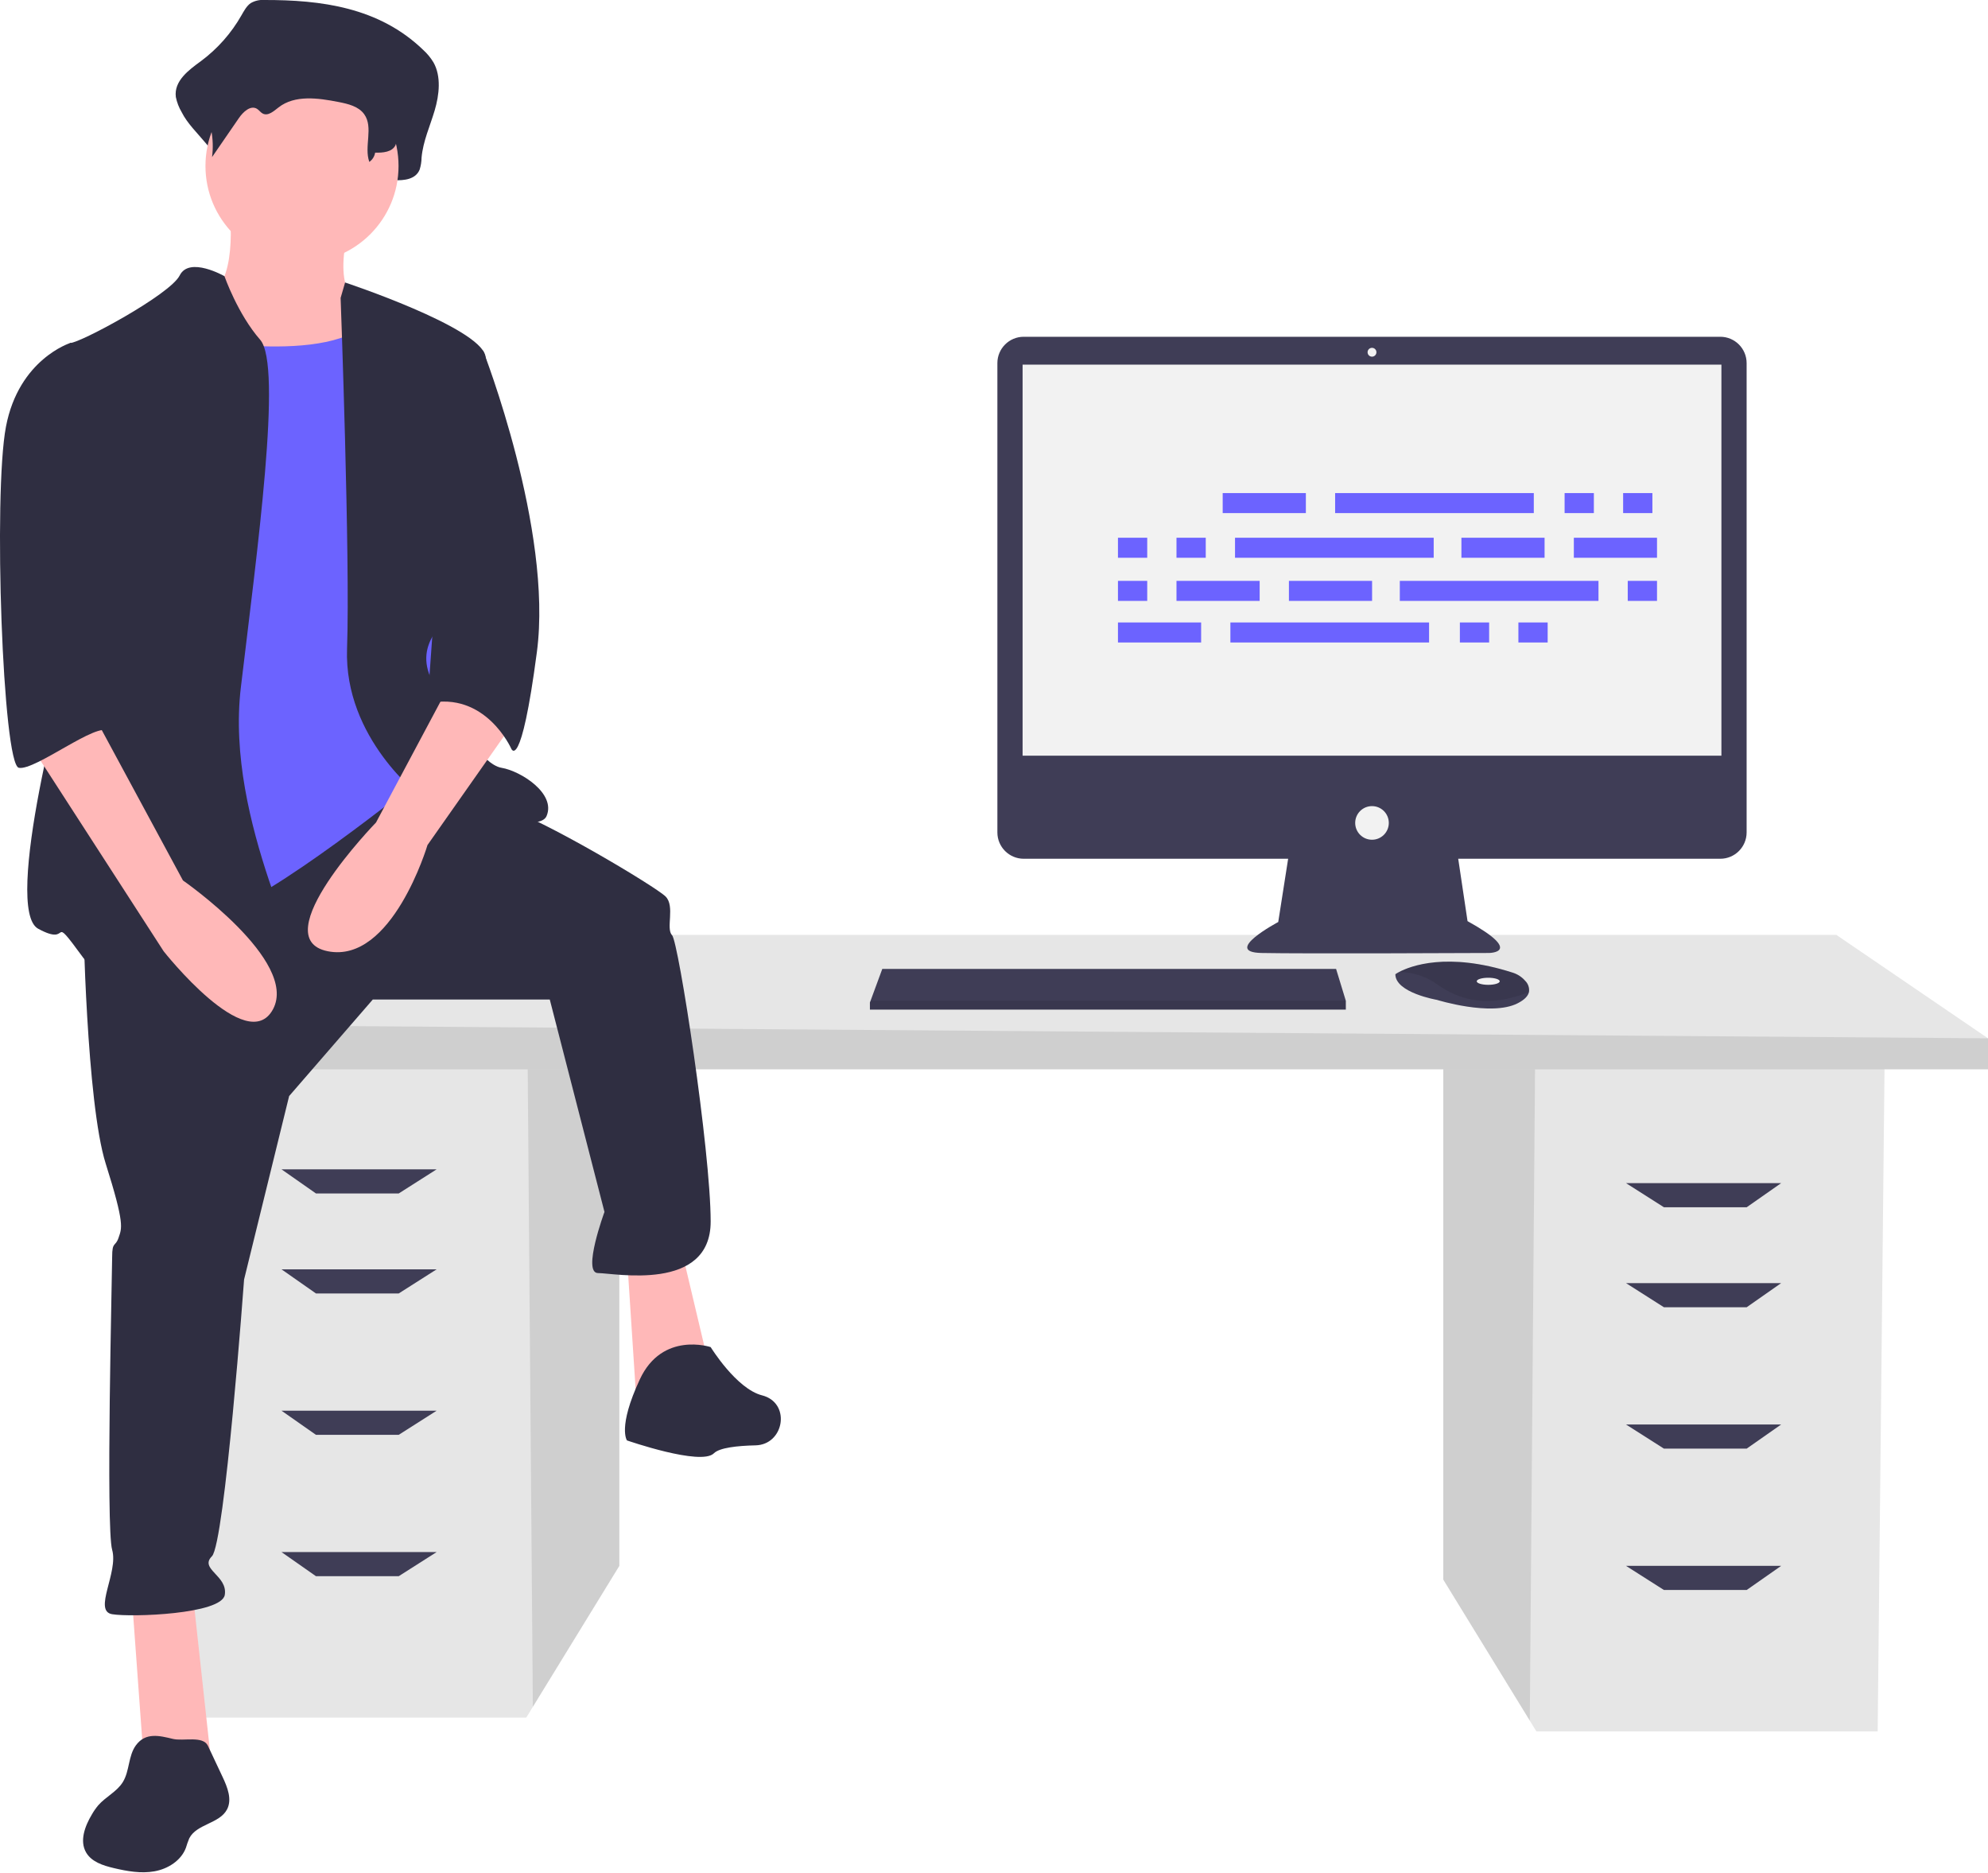
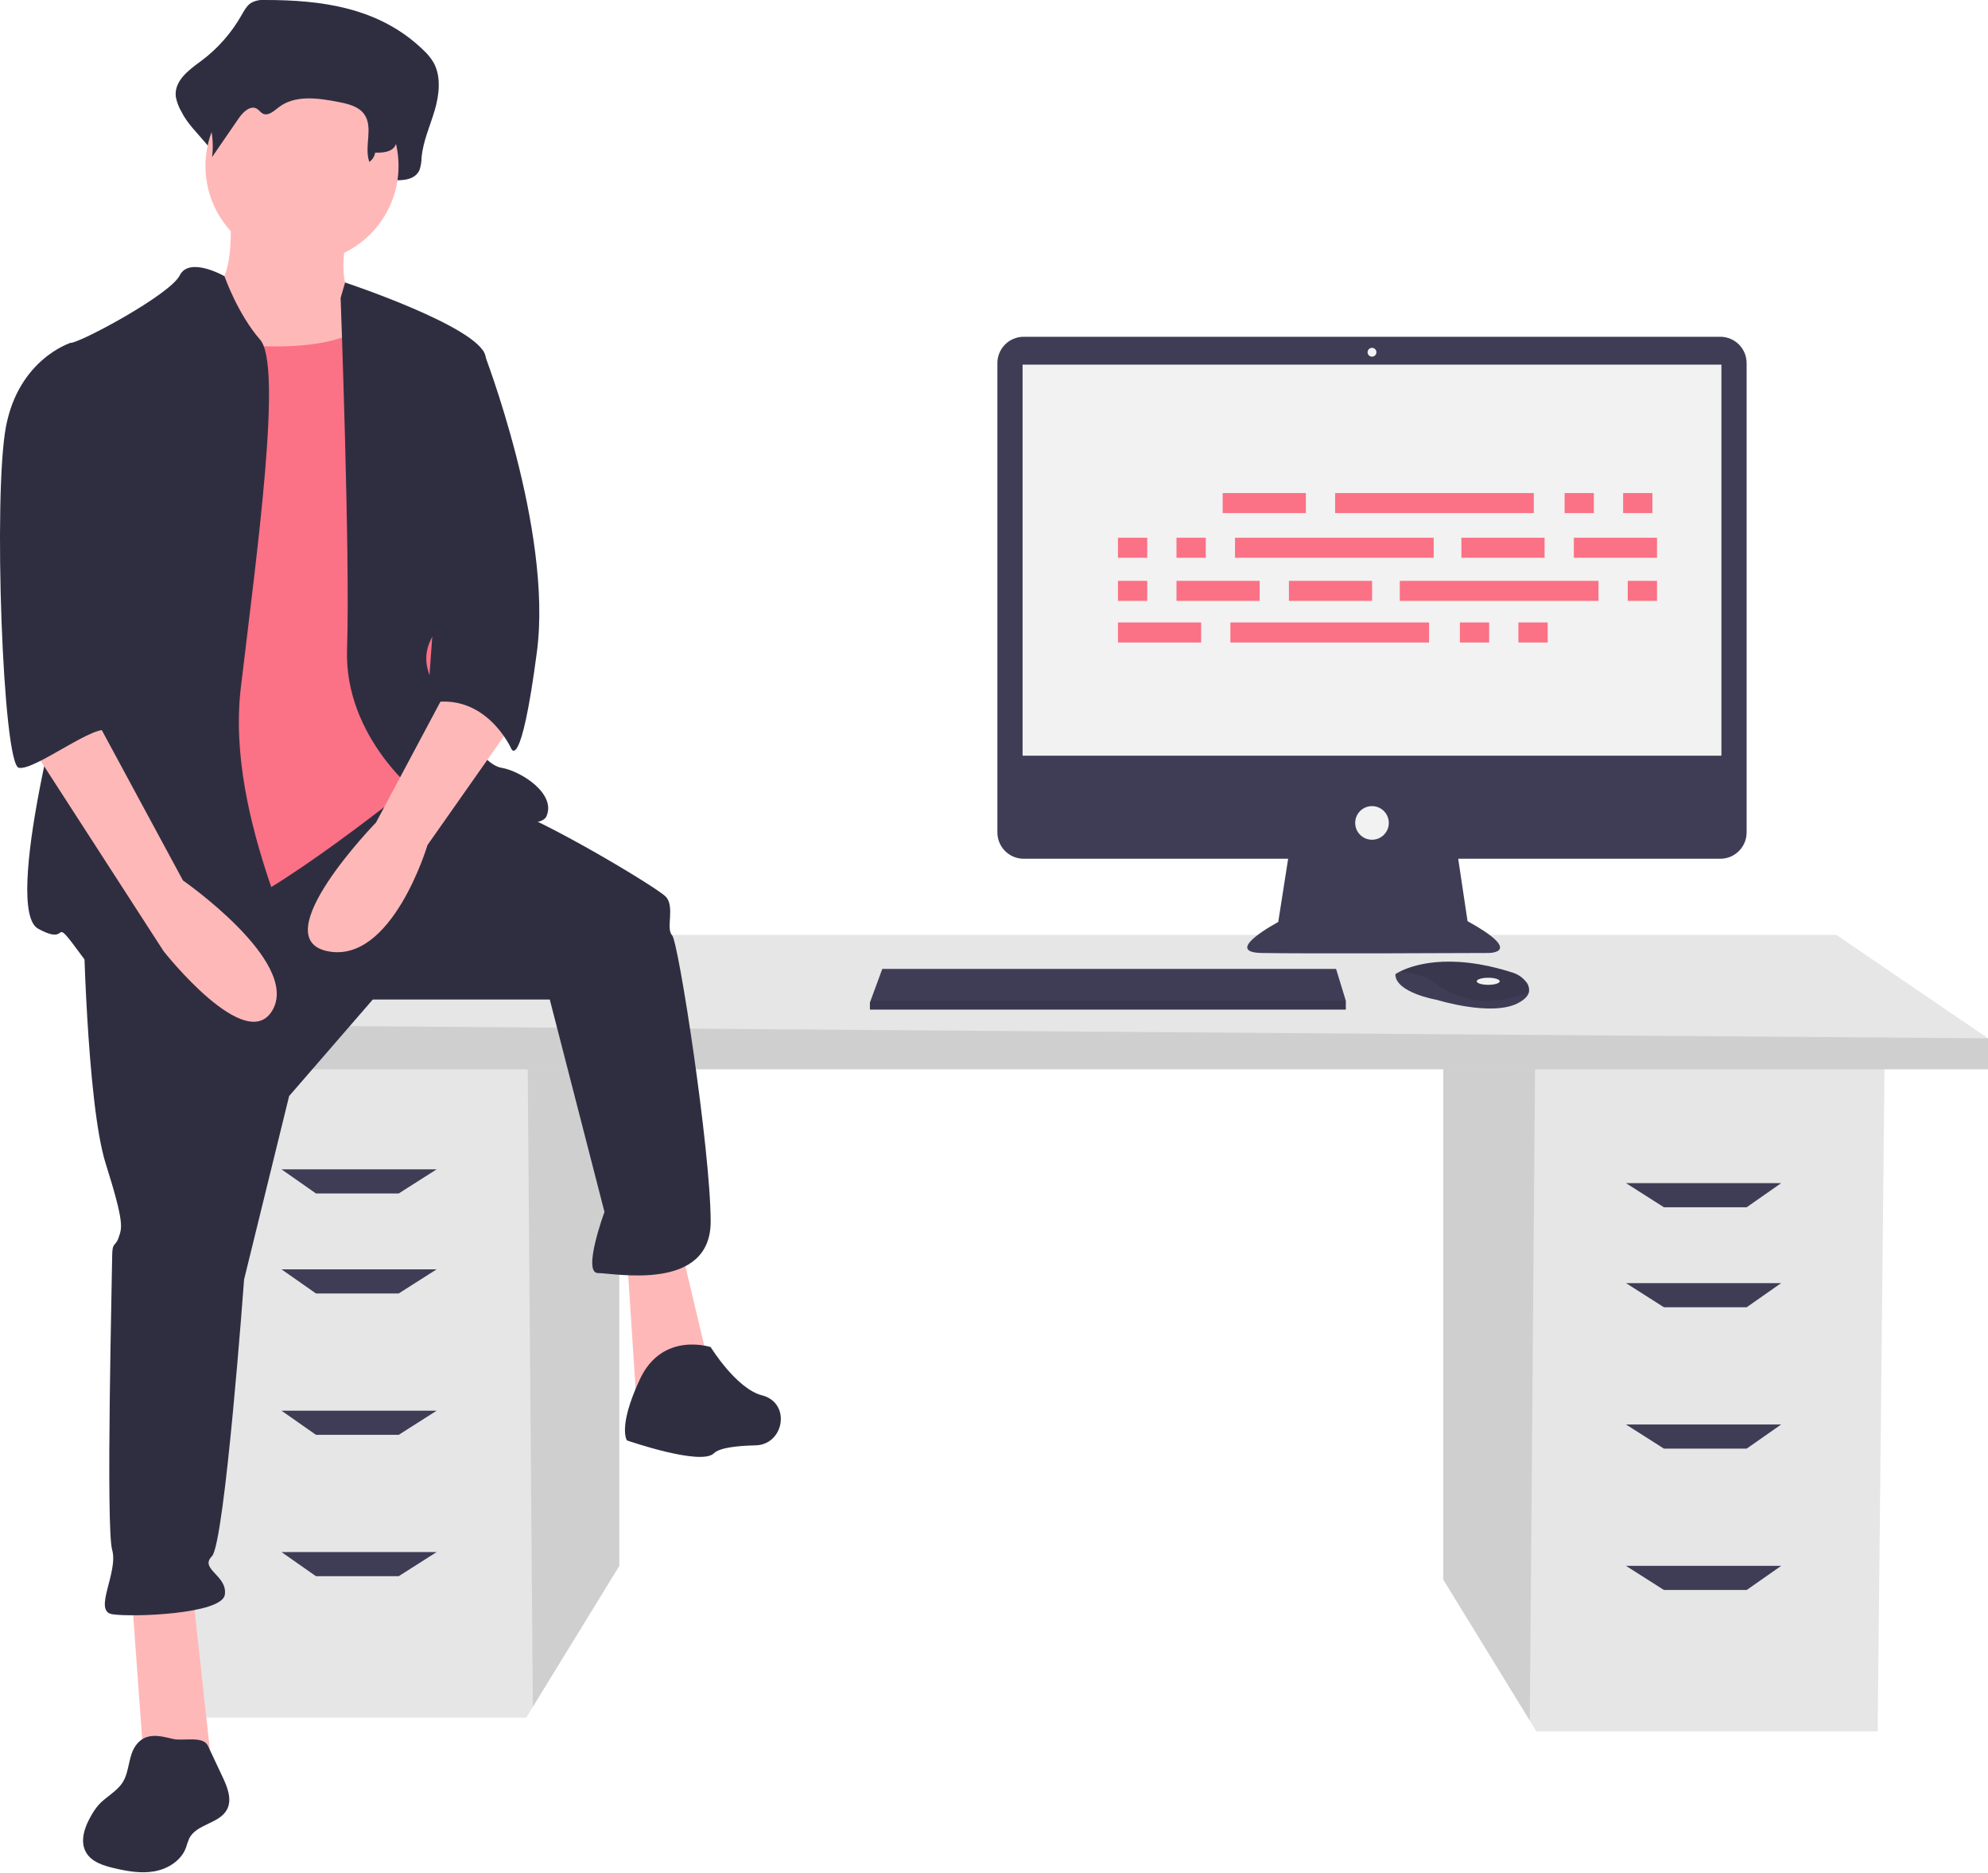
<svg xmlns="http://www.w3.org/2000/svg" data-name="Layer 1" width="711.188" height="669.683" viewBox="0 0 711.188 669.683">
  <polygon points="516.326 380.018 516.326 565.013 547.27 615.443 549.625 619.279 671.722 619.279 674.189 380.018 516.326 380.018" fill="#e6e6e6" />
  <polygon points="516.326 380.018 516.326 565.013 547.27 615.443 549.169 380.018 516.326 380.018" opacity="0.1" />
  <polygon points="221.566 375.084 221.566 560.08 190.622 610.51 188.267 614.345 66.17 614.345 63.703 375.084 221.566 375.084" fill="#e6e6e6" />
  <polygon points="221.566 375.084 221.566 560.08 190.622 610.51 188.723 375.084 221.566 375.084" opacity="0.1" />
  <polygon points="711.188 371.385 711.188 382.484 47.67 382.484 47.67 366.451 109.335 334.385 656.923 334.385 711.188 371.385" fill="#e6e6e6" />
  <polygon points="711.188 371.385 711.188 382.484 47.67 382.484 47.67 366.451 711.188 371.385" opacity="0.1" />
  <polygon points="142.635 426.883 113.035 426.883 100.702 418.25 156.201 418.25 142.635 426.883" fill="#3f3d56" />
  <polygon points="142.635 462.649 113.035 462.649 100.702 454.016 156.201 454.016 142.635 462.649" fill="#3f3d56" />
  <polygon points="142.635 513.215 113.035 513.215 100.702 504.581 156.201 504.581 142.635 513.215" fill="#3f3d56" />
  <polygon points="142.635 563.78 113.035 563.78 100.702 555.147 156.201 555.147 142.635 563.78" fill="#3f3d56" />
  <polygon points="595.257 431.816 624.857 431.816 637.19 423.183 581.691 423.183 595.257 431.816" fill="#3f3d56" />
  <polygon points="595.257 467.582 624.857 467.582 637.19 458.949 581.691 458.949 595.257 467.582" fill="#3f3d56" />
  <polygon points="595.257 518.148 624.857 518.148 637.19 509.515 581.691 509.515 595.257 518.148" fill="#3f3d56" />
  <polygon points="595.257 568.713 624.857 568.713 637.19 560.08 581.691 560.08 595.257 568.713" fill="#3f3d56" />
  <path d="M859.82,235.615H610.634a9.423,9.423,0,0,0-9.424,9.424V412.897a9.423,9.423,0,0,0,9.424,9.424h94.593l-3.544,22.626s-20.253,10.759-6.013,11.076,81.328,0,81.328,0,12.974,0-7.595-11.392l-3.334-22.31h93.75a9.423,9.423,0,0,0,9.424-9.424V245.039A9.423,9.423,0,0,0,859.82,235.615Z" transform="translate(-244.406 -115.1587)" fill="#3f3d56" />
  <rect x="365.823" y="130.424" width="249.996" height="139.871" fill="#f2f2f2" />
  <circle cx="490.821" cy="125.994" r="1.582" fill="#f2f2f2" />
  <circle cx="490.821" cy="294.346" r="6.013" fill="#f2f2f2" />
  <polygon points="481.452 357.952 481.452 361.117 311.202 361.117 311.202 358.585 311.436 357.952 315.632 346.56 477.971 346.56 481.452 357.952" fill="#3f3d56" />
  <path d="M791.376,470.013c-.31,1.326-1.481,2.725-4.127,4.047-9.493,4.747-28.797-1.266-28.797-1.266s-14.873-2.532-14.873-9.177a11.866,11.866,0,0,1,1.304-.775c3.991-2.112,17.225-7.322,40.691.221a9.786,9.786,0,0,1,4.46,2.923A4.667,4.667,0,0,1,791.376,470.013Z" transform="translate(-244.406 -115.1587)" fill="#3f3d56" />
  <path d="M791.376,470.013c-11.62,4.452-21.977,4.785-32.607-2.598a23.343,23.343,0,0,0-13.886-4.573c3.991-2.112,17.225-7.322,40.691.221a9.786,9.786,0,0,1,4.46,2.923A4.667,4.667,0,0,1,791.376,470.013Z" transform="translate(-244.406 -115.1587)" opacity="0.1" />
  <ellipse cx="532.4" cy="350.99" rx="4.114" ry="1.266" fill="#f2f2f2" />
  <polygon points="481.452 357.952 481.452 361.117 311.202 361.117 311.202 358.585 311.436 357.952 481.452 357.952" opacity="0.1" />
  <path d="M339.068,115.159a8.554,8.554,0,0,0-4.961,1.108c-1.476,1.011-2.406,2.782-3.356,4.429a52.986,52.986,0,0,1-14.434,16.305c-4.289,3.142-9.742,7.06-9.008,12.853a17.372,17.372,0,0,0,2.091,5.426c3.957,7.987,14.754,14.159,13.692,23.273,3.931-6.581-1.327-9.835,2.604-16.416,1.872-3.134,5.124-6.672,7.951-4.704.946.659,1.568,1.841,2.553,2.419,2.351,1.38,4.853-1.258,6.934-3.126,7.177-6.443,17.383-4.755,26.314-2.747,4.216.948,8.847,2.191,11.34,6.221,3.277,5.298-3.113,11.02-4.728,17.01a3.264,3.264,0,0,0,3.503,4.062c2.68-.264,5.854-.481,6.013-1.657,3.372.12,7.503-.262,8.947-3.772a14.762,14.762,0,0,0,.693-4.293c.53-5.897,3.033-11.277,4.691-16.89s2.379-12.191-.419-17.167a19.864,19.864,0,0,0-3.666-4.456C379.94,117.67,359.063,115.136,339.068,115.159Z" transform="translate(-244.406 -115.1587)" fill="#2f2e41" />
  <path d="M326.544,190.064s3.453,28.778-9.209,31.081,11.511,41.441,11.511,41.441l57.557,6.907-13.814-46.045s-9.209-3.453-3.453-26.476S326.544,190.064,326.544,190.064Z" transform="translate(-244.406 -115.1587)" fill="#ffb8b8" />
  <polygon points="47.028 569.318 51.633 632.631 75.806 632.631 68.9 569.318 47.028 569.318" fill="#ffb8b8" />
  <polygon points="224.303 449.6 227.756 502.552 254.233 491.041 243.872 447.298 224.303 449.6" fill="#ffb8b8" />
  <path d="M274.167,442.738s1.151,66.766,8.058,88.637,5.756,23.023,4.605,26.476-2.302,1.151-2.302,6.907-2.302,96.695,0,104.753-6.907,21.872,0,23.023,39.139,0,40.29-6.907-9.209-9.209-4.605-13.814,11.511-98.998,11.511-98.998l16.116-65.615,29.93-34.534H441.082l19.569,75.975s-8.058,21.872-2.302,21.872,40.29,6.907,40.29-18.418S487.127,451.947,484.825,449.645s1.151-10.36-2.302-13.814-43.743-27.627-58.708-32.232S387.857,393.515,387.857,393.515Z" transform="translate(-244.406 -115.1587)" fill="#2f2e41" />
  <path d="M498.639,596.991s-17.267-5.756-25.325,11.511-4.605,21.872-4.605,21.872,26.476,9.209,31.081,4.605c2.003-2.003,8.365-2.699,14.913-2.846,9.973-.224,12.626-14.333,3.207-17.619q-.421-.147-.853-.255C507.848,611.955,498.639,596.991,498.639,596.991Z" transform="translate(-244.406 -115.1587)" fill="#2f2e41" />
  <circle cx="108.038" cy="59.365" r="34.534" fill="#ffb8b8" />
-   <path d="M307.55,235.534s56.406,11.511,70.219-6.907,19.569,51.801,19.569,51.801l6.907,73.673-10.36,40.29s-54.103,43.743-71.37,47.197-43.743,5.756-43.743,5.756,8.058-127.776,8.058-130.078S307.55,235.534,307.55,235.534Z" transform="translate(-244.406 -115.1587)" fill="#6c63ff" />
+   <path d="M307.55,235.534s56.406,11.511,70.219-6.907,19.569,51.801,19.569,51.801l6.907,73.673-10.36,40.29s-54.103,43.743-71.37,47.197-43.743,5.756-43.743,5.756,8.058-127.776,8.058-130.078S307.55,235.534,307.55,235.534Z" transform="translate(-244.406 -115.1587)" fill="#fb7185" />
  <path d="M324.704,213.945s-12.55-7.189-16.003-.282S273.016,237.836,269.562,237.836s6.907,95.544,2.302,107.056S245.389,440.436,258.051,447.343s3.453-6.907,16.116,10.36,74.824,17.267,78.277,10.36-27.627-58.708-21.872-107.056,14.965-115.114,6.907-124.323S324.704,213.945,324.704,213.945Z" transform="translate(-244.406 -115.1587)" fill="#2f2e41" />
  <path d="M366.258,221.72l1.603-5.518s47.895,15.878,50.198,26.238,1.151,82.882-6.907,88.637-19.569,14.965-11.511,28.778,17.267,28.778,24.174,29.93,19.569,9.209,16.116,17.267-44.894-6.907-44.894-6.907-27.627-20.72-26.476-52.952S366.258,221.72,366.258,221.72Z" transform="translate(-244.406 -115.1587)" fill="#2f2e41" />
  <path d="M406.548,357.554l-27.627,51.801s-40.29,41.441-17.267,46.045,35.685-37.987,35.685-37.987l29.93-42.592Z" transform="translate(-244.406 -115.1587)" fill="#ffb8b8" />
  <path d="M340.75,124.195a7.838,7.838,0,0,0-4.039.783,9.413,9.413,0,0,0-2.732,3.131,39.773,39.773,0,0,1-11.75,11.524c-3.491,2.221-7.93,4.99-7.333,9.084a11.359,11.359,0,0,0,1.702,3.835,30.163,30.163,0,0,1,3.665,18.801l9.6-13.954c1.524-2.215,4.171-4.715,6.472-3.324.77.466,1.276,1.301,2.078,1.71,1.914.975,3.95-.889,5.644-2.21,5.842-4.554,14.15-3.361,21.421-1.942,3.432.67,7.202,1.549,9.231,4.397,3.372,4.733-.149,11.572,1.819,17.04a5.023,5.023,0,0,0,2.079-3.317c2.745.085,6.107-.185,7.283-2.666a9.188,9.188,0,0,0,.564-3.034c.432-4.168,2.469-7.971,3.819-11.938s1.937-8.616-.341-12.133a14.681,14.681,0,0,0-2.984-3.149C374.022,125.97,357.027,124.178,340.75,124.195Z" transform="translate(-244.406 -115.1587)" fill="#2f2e41" />
  <path d="M406.548,237.836l10.725,2.847s24.96,63.919,19.204,107.662-9.209,34.534-9.209,34.534-9.209-20.72-29.93-16.116Z" transform="translate(-244.406 -115.1587)" fill="#2f2e41" />
  <path d="M293.029,739.422c-2.776,3.772-2.219,9.165-4.678,13.151-2.131,3.455-6.148,5.267-8.814,8.329a22.326,22.326,0,0,0-2.266,3.26c-2.473,4.143-4.483,9.452-2.048,13.616,1.959,3.35,6.078,4.66,9.855,5.552,4.774,1.128,9.734,2.031,14.564,1.169s9.549-3.819,11.271-8.412a32.5,32.5,0,0,1,1.205-3.401c2.617-5.153,10.827-5.209,13.506-10.33,1.875-3.584.151-7.916-1.571-11.576l-5.261-11.177c-1.746-3.709-8.824-1.576-12.513-2.465C301.465,735.978,296.491,734.701,293.029,739.422Z" transform="translate(-244.406 -115.1587)" fill="#2f2e41" />
  <path d="M254.598,380.577l48.348,74.824s29.93,37.987,39.139,20.72-32.232-46.045-32.232-46.045L278.772,372.519Z" transform="translate(-244.406 -115.1587)" fill="#ffb8b8" />
  <path d="M278.772,240.138,269.562,237.836s-18.418,5.756-23.023,29.93-1.151,120.869,4.605,122.02,28.427-16.837,32.056-13.023-7.882-15.756-4.429-26.116S278.772,240.138,278.772,240.138Z" transform="translate(-244.406 -115.1587)" fill="#2f2e41" />
  <g id="f3c2397c-d780-4cc6-97d8-1503d8277a2c" data-name="Group 13">
-     <rect id="ad41612f-86f7-46b2-a964-3a5da7bcf3cf" data-name="Rectangle 55" x="437.407" y="176.363" width="29.752" height="7.163" fill="#6c63ff" />
-     <rect id="b9a0b375-cc2a-4c59-8850-661af54e4f62" data-name="Rectangle 56" x="559.722" y="176.363" width="10.468" height="7.163" fill="#6c63ff" />
-     <rect id="e174c2ab-9bc5-41ec-b37c-b06fbf8a9878" data-name="Rectangle 57" x="580.659" y="176.363" width="10.468" height="7.163" fill="#6c63ff" />
-     <rect id="ba2479ac-4c7d-43b4-a028-73b1e20e4002" data-name="Rectangle 58" x="477.628" y="176.363" width="71.075" height="7.163" fill="#6c63ff" />
-     <rect id="ac60ef86-00f2-480b-8171-28b6fdfc1958" data-name="Rectangle 59" x="399.941" y="222.644" width="29.752" height="7.163" fill="#6c63ff" />
-     <rect id="b3d8298d-cd65-487a-8b19-4cee946356e7" data-name="Rectangle 60" x="522.256" y="222.644" width="10.468" height="7.163" fill="#6c63ff" />
-     <rect id="ed27f15f-f0c4-4569-8330-a6688f8e356c" data-name="Rectangle 61" x="543.193" y="222.644" width="10.468" height="7.163" fill="#6c63ff" />
-     <rect id="f685c005-adaf-4d60-acda-005b037d82a6" data-name="Rectangle 62" x="440.162" y="222.644" width="71.075" height="7.163" fill="#6c63ff" />
-     <rect id="eca7c7fc-83f8-48ca-a588-6606db47af3f" data-name="Rectangle 63" x="522.807" y="192.341" width="29.752" height="7.163" fill="#6c63ff" />
-     <rect id="a71b5b2f-f8b9-481d-a301-5e3357e5fe42" data-name="Rectangle 64" x="563.028" y="192.341" width="29.752" height="7.163" fill="#6c63ff" />
-     <rect id="abb3a25a-f854-41fc-8391-e6ad9fbe2417" data-name="Rectangle 66" x="399.941" y="192.341" width="10.468" height="7.163" fill="#6c63ff" />
-     <rect id="add2b425-b775-4eb5-9c25-8c4c14f957c9" data-name="Rectangle 67" x="420.878" y="192.341" width="10.468" height="7.163" fill="#6c63ff" />
-     <rect id="b7159612-3b84-4b0b-a885-612eaab04c06" data-name="Rectangle 68" x="441.815" y="192.341" width="71.075" height="7.163" fill="#6c63ff" />
-     <rect id="edfc7301-4de5-47dc-80e2-1ae2da982d6d" data-name="Rectangle 69" x="461.099" y="207.768" width="29.752" height="7.163" fill="#6c63ff" />
-     <rect id="e1009f91-6275-4375-80fa-0d778e331fdc" data-name="Rectangle 70" x="420.878" y="207.768" width="29.752" height="7.163" fill="#6c63ff" />
-     <rect id="a060fb9f-1f1a-4862-9a69-16dd49199e18" data-name="Rectangle 71" x="399.941" y="207.768" width="10.468" height="7.163" fill="#6c63ff" />
-     <rect id="b6754d5f-104f-449c-b9a9-cf9ac82bf5fe" data-name="Rectangle 73" x="582.312" y="207.768" width="10.468" height="7.163" fill="#6c63ff" />
-     <rect id="e6ed1ccd-2cfd-450f-a339-07df3a1ee6bb" data-name="Rectangle 74" x="500.768" y="207.768" width="71.075" height="7.163" fill="#6c63ff" />
+     <rect id="ad41612f-86f7-46b2-a964-3a5da7bcf3cf" data-name="Rectangle 55" x="437.407" y="176.363" width="29.752" height="7.163" fill="#fb7185" />
+     <rect id="b9a0b375-cc2a-4c59-8850-661af54e4f62" data-name="Rectangle 56" x="559.722" y="176.363" width="10.468" height="7.163" fill="#fb7185" />
+     <rect id="e174c2ab-9bc5-41ec-b37c-b06fbf8a9878" data-name="Rectangle 57" x="580.659" y="176.363" width="10.468" height="7.163" fill="#fb7185" />
+     <rect id="ba2479ac-4c7d-43b4-a028-73b1e20e4002" data-name="Rectangle 58" x="477.628" y="176.363" width="71.075" height="7.163" fill="#fb7185" />
+     <rect id="ac60ef86-00f2-480b-8171-28b6fdfc1958" data-name="Rectangle 59" x="399.941" y="222.644" width="29.752" height="7.163" fill="#fb7185" />
+     <rect id="b3d8298d-cd65-487a-8b19-4cee946356e7" data-name="Rectangle 60" x="522.256" y="222.644" width="10.468" height="7.163" fill="#fb7185" />
+     <rect id="ed27f15f-f0c4-4569-8330-a6688f8e356c" data-name="Rectangle 61" x="543.193" y="222.644" width="10.468" height="7.163" fill="#fb7185" />
+     <rect id="f685c005-adaf-4d60-acda-005b037d82a6" data-name="Rectangle 62" x="440.162" y="222.644" width="71.075" height="7.163" fill="#fb7185" />
+     <rect id="eca7c7fc-83f8-48ca-a588-6606db47af3f" data-name="Rectangle 63" x="522.807" y="192.341" width="29.752" height="7.163" fill="#fb7185" />
+     <rect id="a71b5b2f-f8b9-481d-a301-5e3357e5fe42" data-name="Rectangle 64" x="563.028" y="192.341" width="29.752" height="7.163" fill="#fb7185" />
+     <rect id="abb3a25a-f854-41fc-8391-e6ad9fbe2417" data-name="Rectangle 66" x="399.941" y="192.341" width="10.468" height="7.163" fill="#fb7185" />
+     <rect id="add2b425-b775-4eb5-9c25-8c4c14f957c9" data-name="Rectangle 67" x="420.878" y="192.341" width="10.468" height="7.163" fill="#fb7185" />
+     <rect id="b7159612-3b84-4b0b-a885-612eaab04c06" data-name="Rectangle 68" x="441.815" y="192.341" width="71.075" height="7.163" fill="#fb7185" />
+     <rect id="edfc7301-4de5-47dc-80e2-1ae2da982d6d" data-name="Rectangle 69" x="461.099" y="207.768" width="29.752" height="7.163" fill="#fb7185" />
+     <rect id="e1009f91-6275-4375-80fa-0d778e331fdc" data-name="Rectangle 70" x="420.878" y="207.768" width="29.752" height="7.163" fill="#fb7185" />
+     <rect id="a060fb9f-1f1a-4862-9a69-16dd49199e18" data-name="Rectangle 71" x="399.941" y="207.768" width="10.468" height="7.163" fill="#fb7185" />
+     <rect id="b6754d5f-104f-449c-b9a9-cf9ac82bf5fe" data-name="Rectangle 73" x="582.312" y="207.768" width="10.468" height="7.163" fill="#fb7185" />
+     <rect id="e6ed1ccd-2cfd-450f-a339-07df3a1ee6bb" data-name="Rectangle 74" x="500.768" y="207.768" width="71.075" height="7.163" fill="#fb7185" />
  </g>
</svg>
